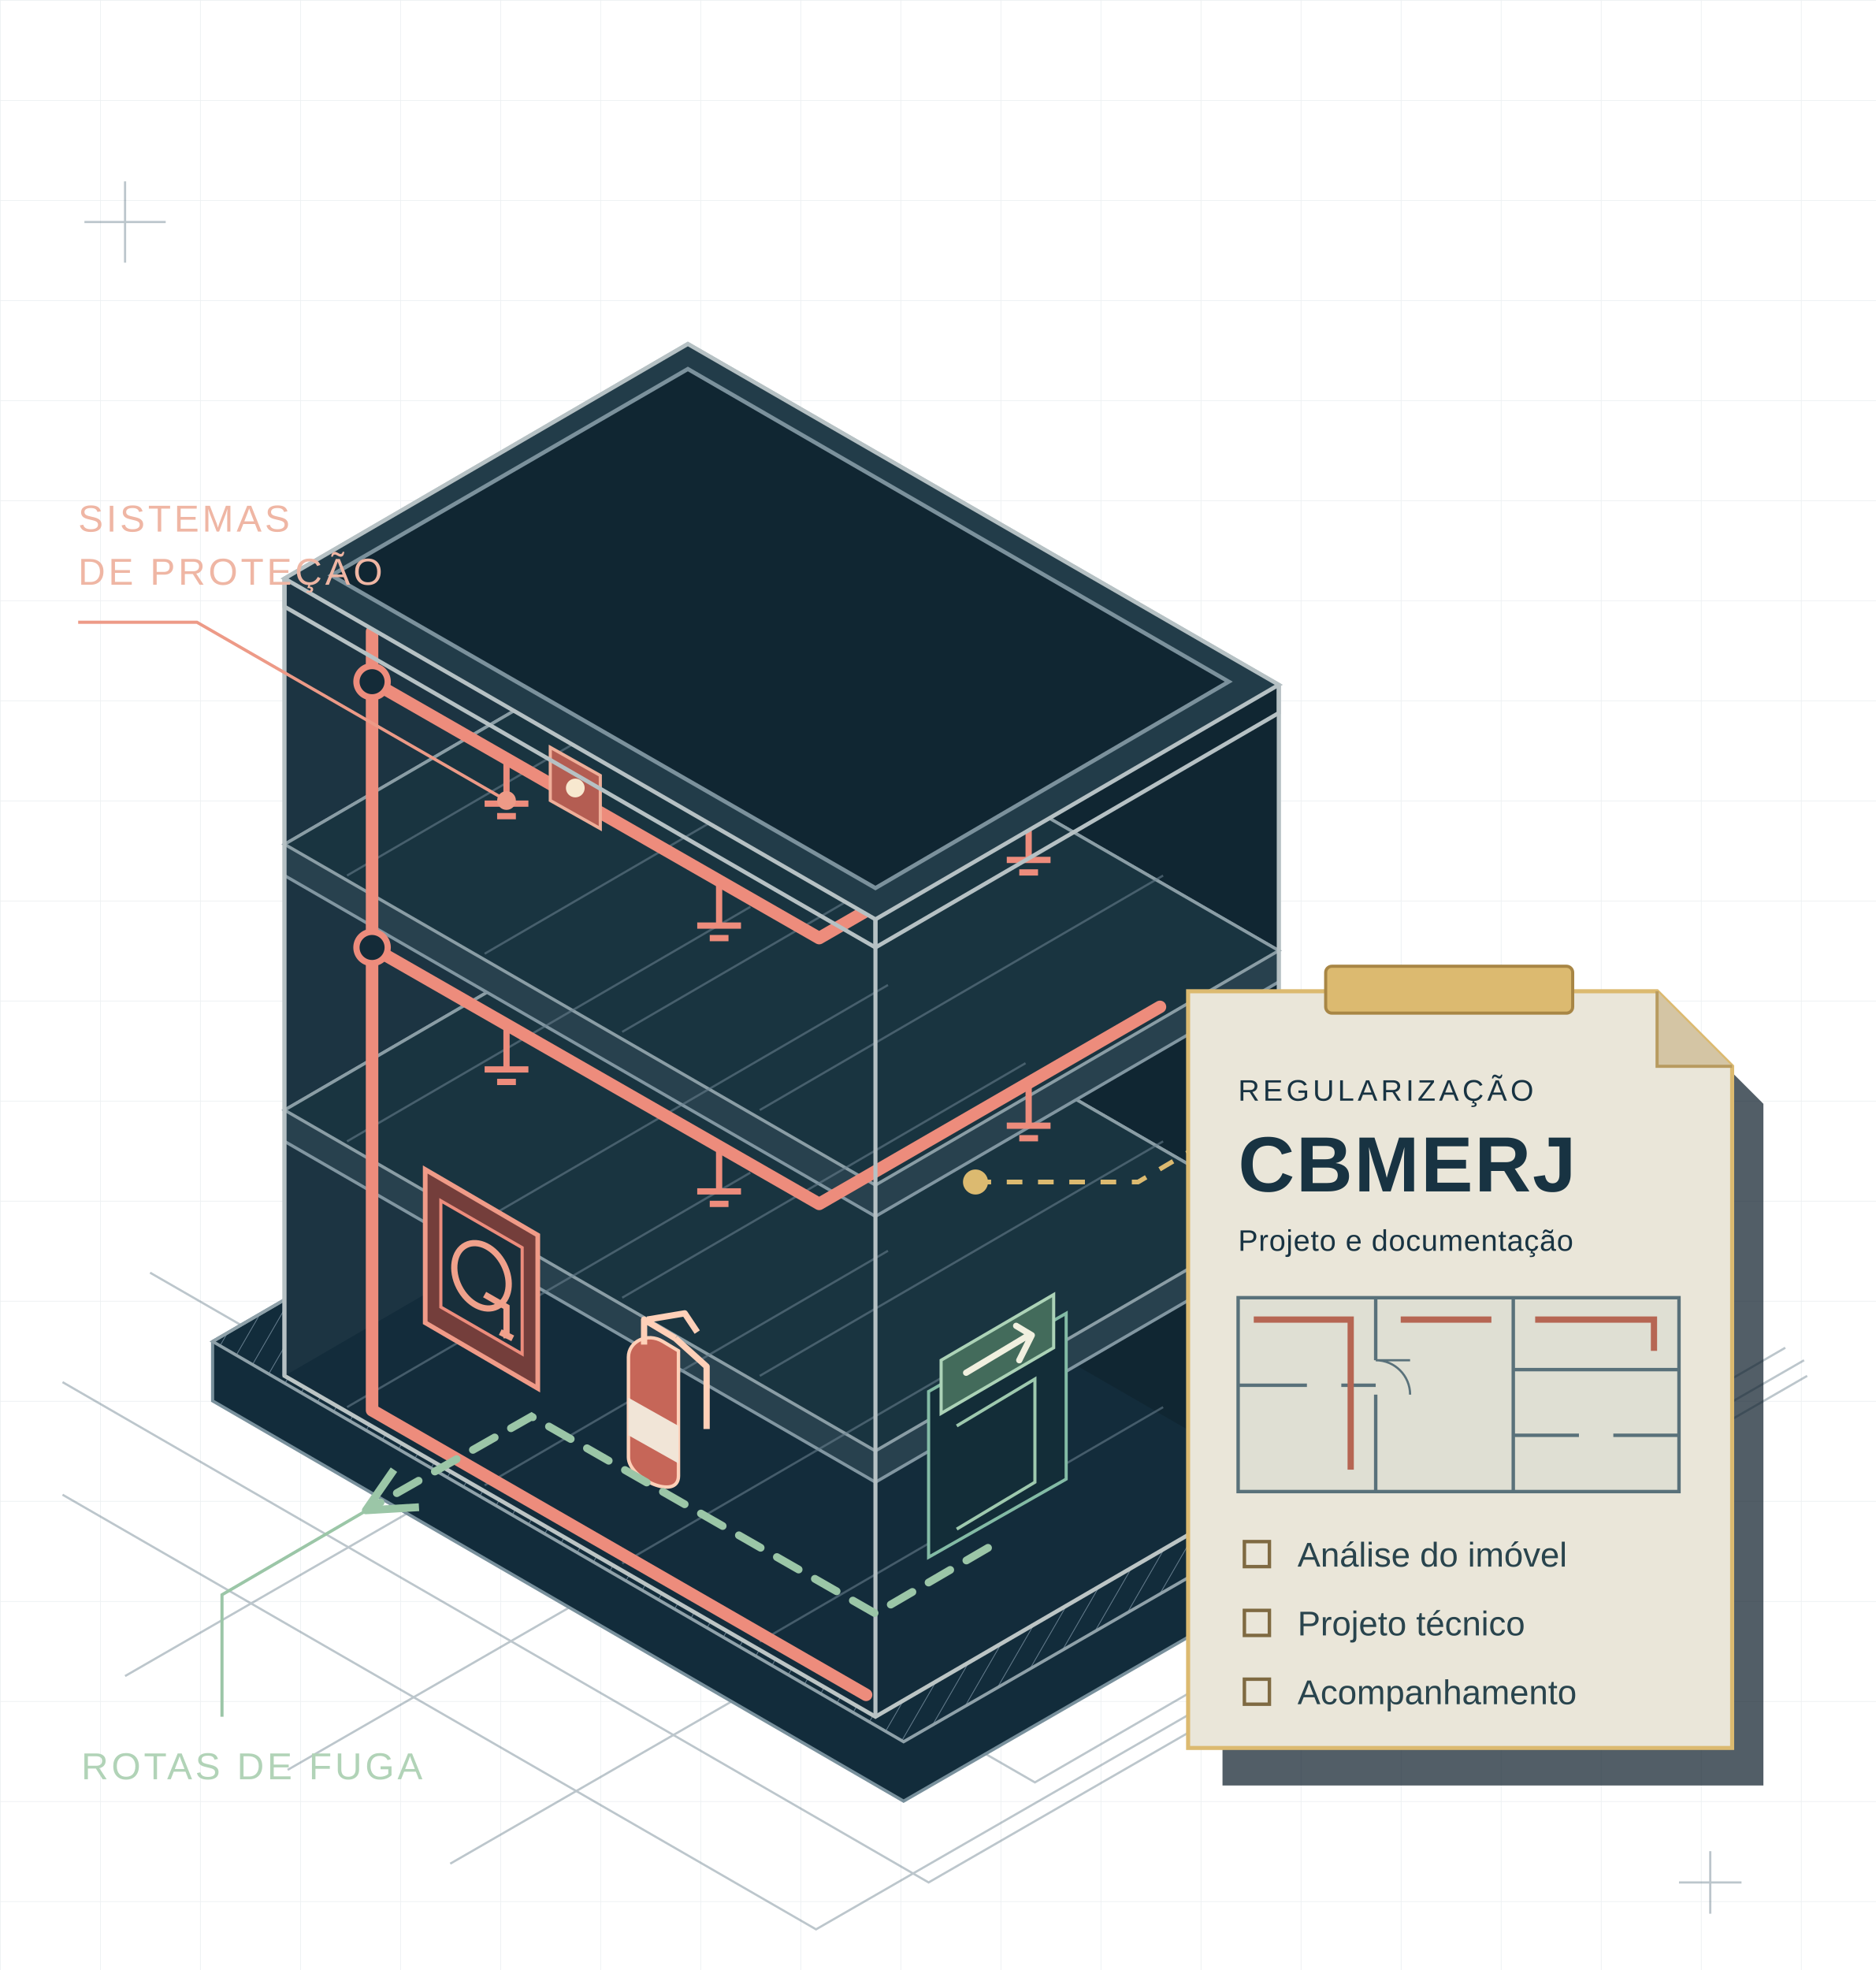
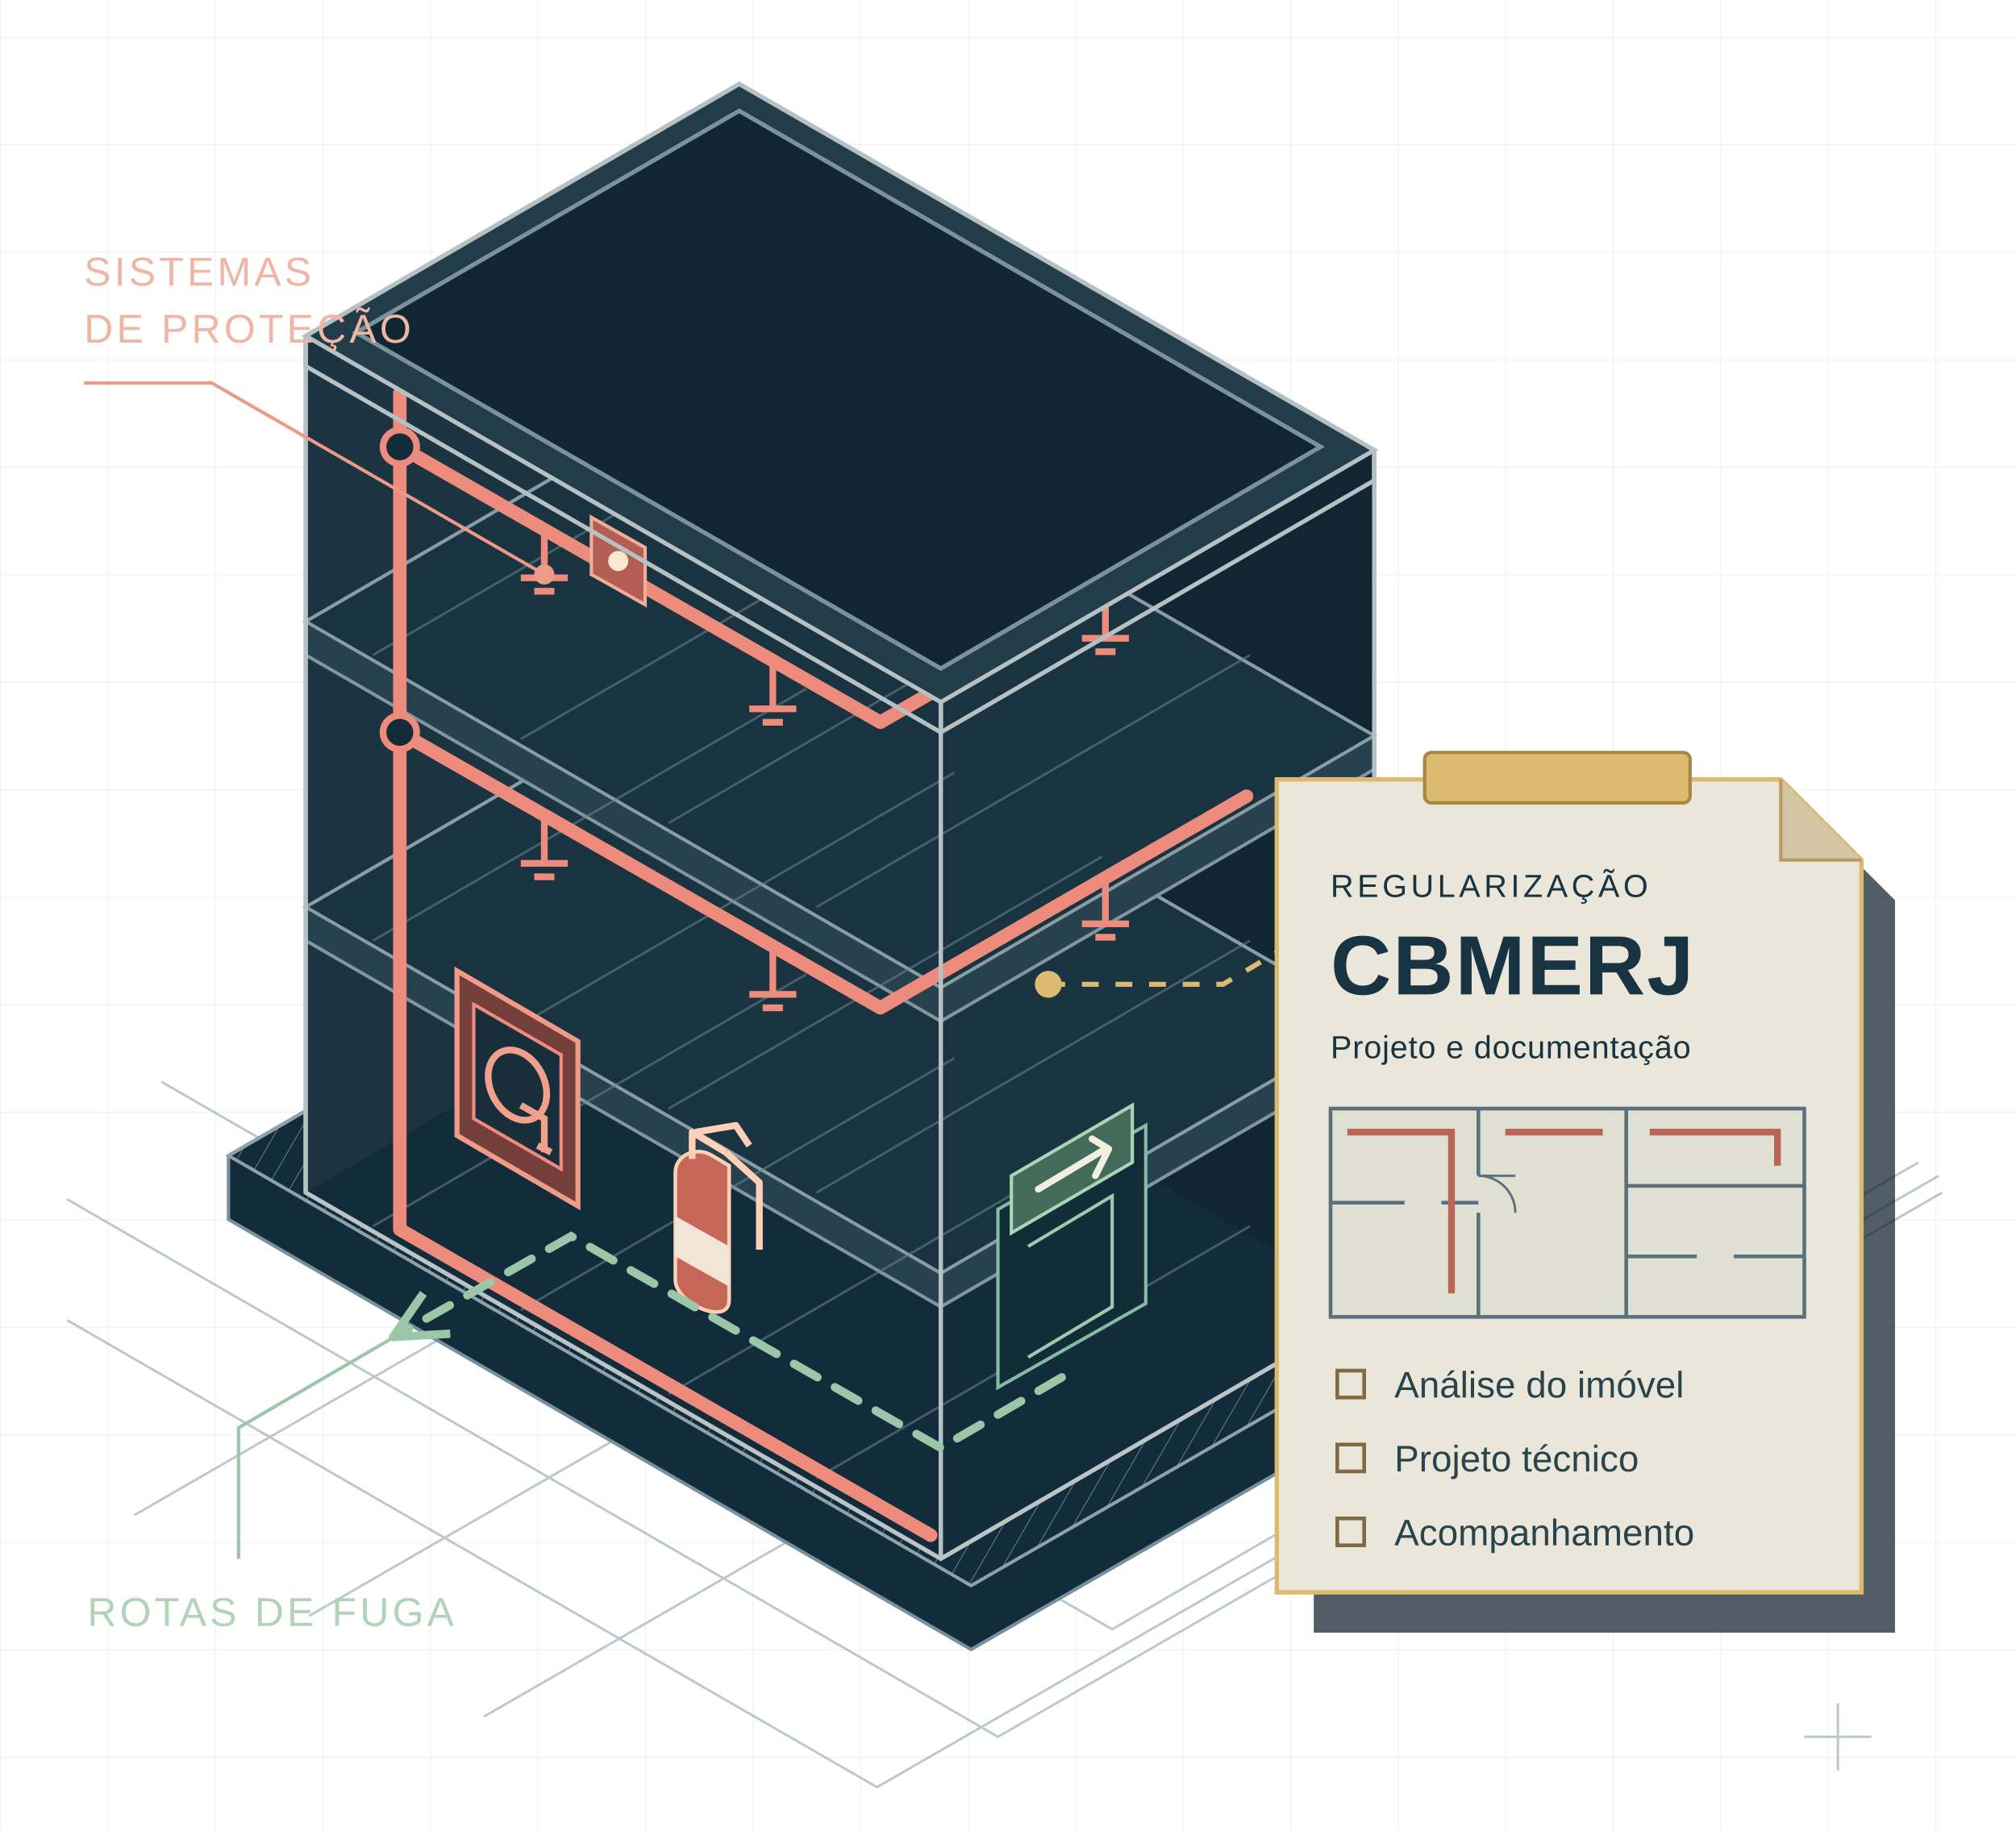
- <svg xmlns="http://www.w3.org/2000/svg" width="600" height="630" viewBox="0 0 600 630" fill="none" role="img" aria-labelledby="title desc">
+ <svg xmlns="http://www.w3.org/2000/svg" width="600" height="545" viewBox="0 85 600 545" fill="none" role="img" aria-labelledby="title desc">
  <defs>
    <pattern id="grid" width="32" height="32" patternUnits="userSpaceOnUse">
      <path d="M32 0H0V32" stroke="#7b96a3" stroke-width=".45" opacity=".14" />
    </pattern>
    <pattern id="slab" width="6" height="6" patternUnits="userSpaceOnUse" patternTransform="rotate(30)">
      <path d="M0 0V6" stroke="#607888" stroke-width=".5" />
    </pattern>
  </defs>
  <path d="M0 0h600v630H0z" fill="url(#grid)" />
  <g stroke="#58717f" stroke-width=".7" opacity=".4">
    <path d="m20 442 277 160 281-162M20 478l241 139 316-182M48 407l283 163 240-139" />
    <path d="m40 536 281-162M92 566l281-162m-229 192 281-162" />
    <path d="M40 58v26M27 71h26M547 592v20m-10-10h20" />
  </g>
  <path d="m68 429 143-83 222 128v19l-144 83L68 448z" fill="#122c3b" stroke="#78909c" />
  <path d="m68 429 221 128 144-83-222-128z" fill="url(#slab)" stroke="#8fa1a9" />
  <path d="m91 185 129-75 189 109v255l-129 75L91 440z" fill="#132c3b" stroke="#bcc5c5" stroke-width="1.3" />
  <path d="m220 110 189 109v255L220 365z" fill="#102632" />
  <path d="m91 185 129-75v255L91 440z" fill="#1c3442" />
  <path d="m91 355 129-75 189 109v10l-129 75L91 365z" fill="#28414e" stroke="#8196a1" />
  <path d="m91 355 189 109 129-75-189-109z" fill="#193440" stroke="#8a9da5" />
  <path d="m91 270 129-75 189 109v10l-129 75L91 280z" fill="#28414e" stroke="#8196a1" />
  <path d="m91 270 189 109 129-75-189-109z" fill="#193440" stroke="#8a9da5" />
  <g stroke="#6d8491" stroke-width=".7" opacity=".55">
    <path d="m111 280 129-75m-85 100 129-75m-85 100 129-75m-85 100 129-75" />
    <path d="m111 365 129-75m-85 100 129-75m-85 100 129-75m-85 100 129-75" />
    <path d="m111 450 129-75m-85 100 129-75m-85 100 129-75m-85 100 129-75" />
  </g>
  <g stroke="#ed8c7c" stroke-width="4" stroke-linecap="round" stroke-linejoin="round">
    <path d="M119 202v249l158 91" />
    <path d="m119 218 143 82 109-63M119 303l143 82 109-63" />
  </g>
  <g fill="#142b38" stroke="#ed8c7c" stroke-width="2">
    <circle cx="119" cy="303" r="5" />
    <circle cx="119" cy="218" r="5" />
    <path d="M162 243v13m-7 1h14m-10 4h6M230 282v13m-7 1h14m-10 4h6M329 261v13m-7 1h14m-10 4h6" />
    <path d="M162 328v13m-7 1h14m-10 4h6M230 367v13m-7 1h14m-10 4h6M329 346v13m-7 1h14m-10 4h6" />
  </g>
  <g transform="translate(136 374)">
    <path d="m0 0 36 21v49L0 49z" fill="#743e3b" stroke="#f09b88" stroke-width="1.5" />
    <path d="m5 10 26 15v34L5 44z" fill="#182f3b" stroke="#ed8c7c" />
    <ellipse cx="18" cy="34" rx="8" ry="11" transform="rotate(-27 18 34)" stroke="#f0a18b" stroke-width="2" />
    <path d="m19 40 7 4v10m-2-2 4 2" stroke="#f0a18b" stroke-width="2" />
  </g>
  <g transform="translate(201 426)">
    <path d="M0 8c0-5 6-8 11-5l5 3v40c0 8-16 1-16-6z" fill="#c66658" stroke="#ffd0b8" stroke-width="1.1" />
    <path d="M5 4V-4l10 6M6-4l12-2 4 6m-7 2 10 9v20" stroke="#ffd0b8" stroke-width="2" stroke-linejoin="round" />
    <path d="m0 21 16 9v12L0 33z" fill="#f1e5d7" />
  </g>
  <path d="m176 239 16 9v17l-16-9z" fill="#b45d52" stroke="#efae99" />
  <circle cx="184" cy="252" r="3" fill="#f7e8cf" />
  <ellipse cx="281" cy="266" rx="9" ry="5" fill="#d5d6c7" stroke="#f3f0e8" />
  <path d="m277 268 8 0" stroke="#4f6470" />
  <g stroke="#b6c1c4" stroke-width="1.3">
    <path d="M91 185v255m189-146v255m129-330v255" />
    <path d="m91 185 189 109 129-75-189-109z" fill="#223c49" />
    <path d="m106 184 114-66 173 100-113 66z" fill="#102632" stroke="#7b919c" />
    <path d="m91 185 0 9 189 109 129-75v-9m-129 75v9" />
  </g>
  <g transform="translate(297 445)">
    <path d="m0 0 44-25v53L0 53z" fill="#132d38" stroke="#83bba5" />
    <path d="m4-10 36-21v17L4 7z" fill="#436b5b" stroke="#acd3b7" />
    <path d="m12-6 20-12m-4-3 5 3-4 8" stroke="#f1f0df" stroke-width="2" stroke-linecap="round" stroke-linejoin="round" />
    <path d="m9 11 25-15v33L9 44" stroke="#9ec9ae" />
  </g>
  <path d="m316 495-36 21-110-63-51 29" stroke="#9bc6a7" stroke-width="2.5" stroke-dasharray="8 6" stroke-linecap="round" />
  <path d="m126 470-9 13 17-1" stroke="#9bc6a7" stroke-width="2.5" stroke-linejoin="round" />
  <path d="M162 256 63 199H25" stroke="#ed9a87" stroke-width="1" />
  <circle cx="162" cy="256" r="3" fill="#ed9a87" />
  <g font-family="Arial,sans-serif" fill="#efb6a4">
    <text x="25" y="170" font-size="12" letter-spacing="1">SISTEMAS</text>
    <text x="25" y="187" font-size="12" letter-spacing="1">DE PROTEÇÃO</text>
  </g>
  <path d="M312 378h52l27-16" stroke="#dcba70" stroke-width="1.5" stroke-dasharray="5 5" />
  <circle cx="312" cy="378" r="4" fill="#dcba70" />
  <path d="M391 329h149l24 24v218H391z" fill="#091a26" opacity=".7" />
  <path d="M380 317h150l24 24v218H380z" fill="#eae6d9" stroke="#dcba70" stroke-width="1.3" />
  <path d="M530 317v24h24" fill="#d4c5a4" stroke="#b89b60" />
  <rect x="424" y="309" width="79" height="15" rx="2" fill="#dcba70" stroke="#a88645" />
  <g font-family="Arial,sans-serif" fill="#183342">
    <text x="396" y="352" font-size="9.5" letter-spacing="1.1">REGULARIZAÇÃO</text>
    <text x="396" y="381" font-size="25" font-weight="700" letter-spacing=".5">CBMERJ</text>
    <text x="396" y="400" font-size="9.5" letter-spacing=".2">Projeto e documentação</text>
  </g>
  <g stroke="#59717a" stroke-width="1.1">
    <path d="M396 415h141v62H396z" fill="#dfdfd3" />
    <path d="M440 415v20m0 11v31m44-62v62m-88-34h22m11 0h11m44-5h53m-53 21h21m11 0h21" />
    <path d="M440 435h11m-11 0a11 11 0 0 1 11 11" stroke-width=".7" />
  </g>
  <path d="M401 422h31v48m16-48h29m14 0h38v10" stroke="#b66653" stroke-width="2" />
  <g stroke="#7f6a42" stroke-width="1.1">
    <rect x="398" y="493" width="8" height="8" />
    <rect x="398" y="515" width="8" height="8" />
    <rect x="398" y="537" width="8" height="8" />
  </g>
  <g font-family="Arial,sans-serif" fill="#29444d" font-size="11">
    <text x="415" y="501">Análise do imóvel</text>
    <text x="415" y="523">Projeto técnico</text>
    <text x="415" y="545">Acompanhamento</text>
  </g>
  <path d="m119 482-48 28v39" stroke="#9bc6a7" stroke-width="1" />
  <g font-family="Arial,sans-serif" fill="#b1d3b7" font-size="12" letter-spacing="1">
    <text x="26" y="569">ROTAS DE FUGA</text>
  </g>
</svg>
